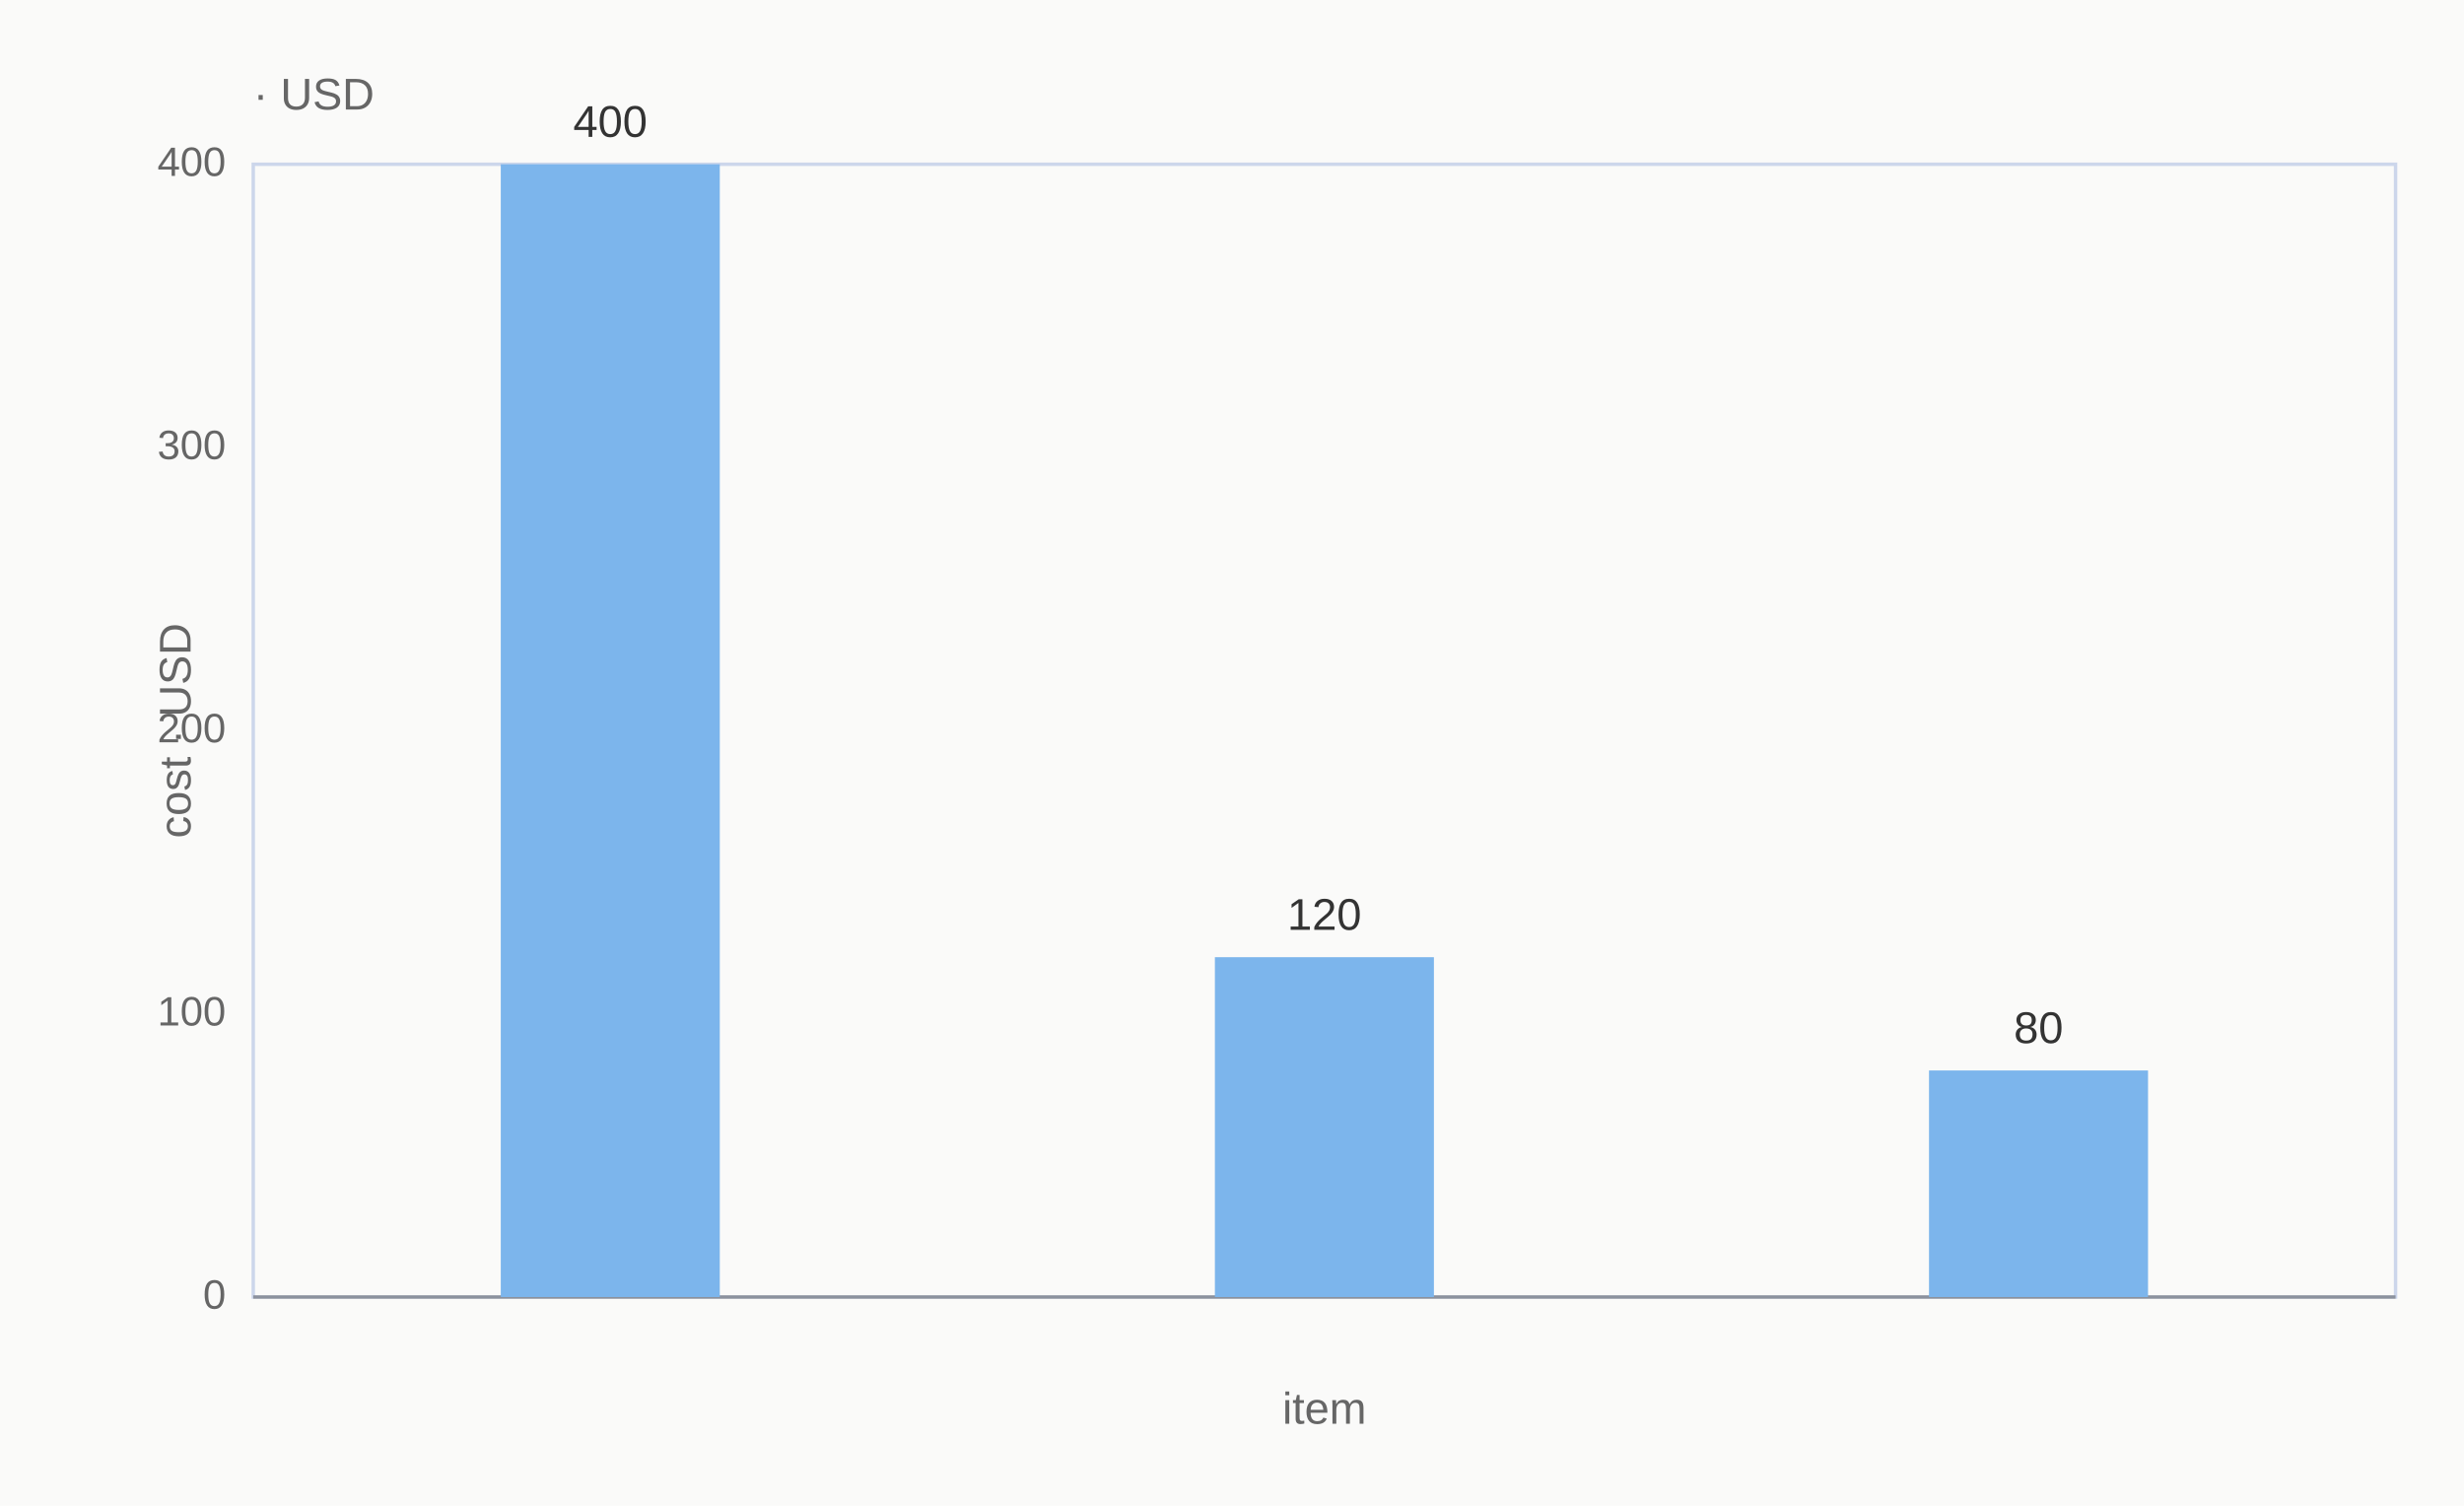
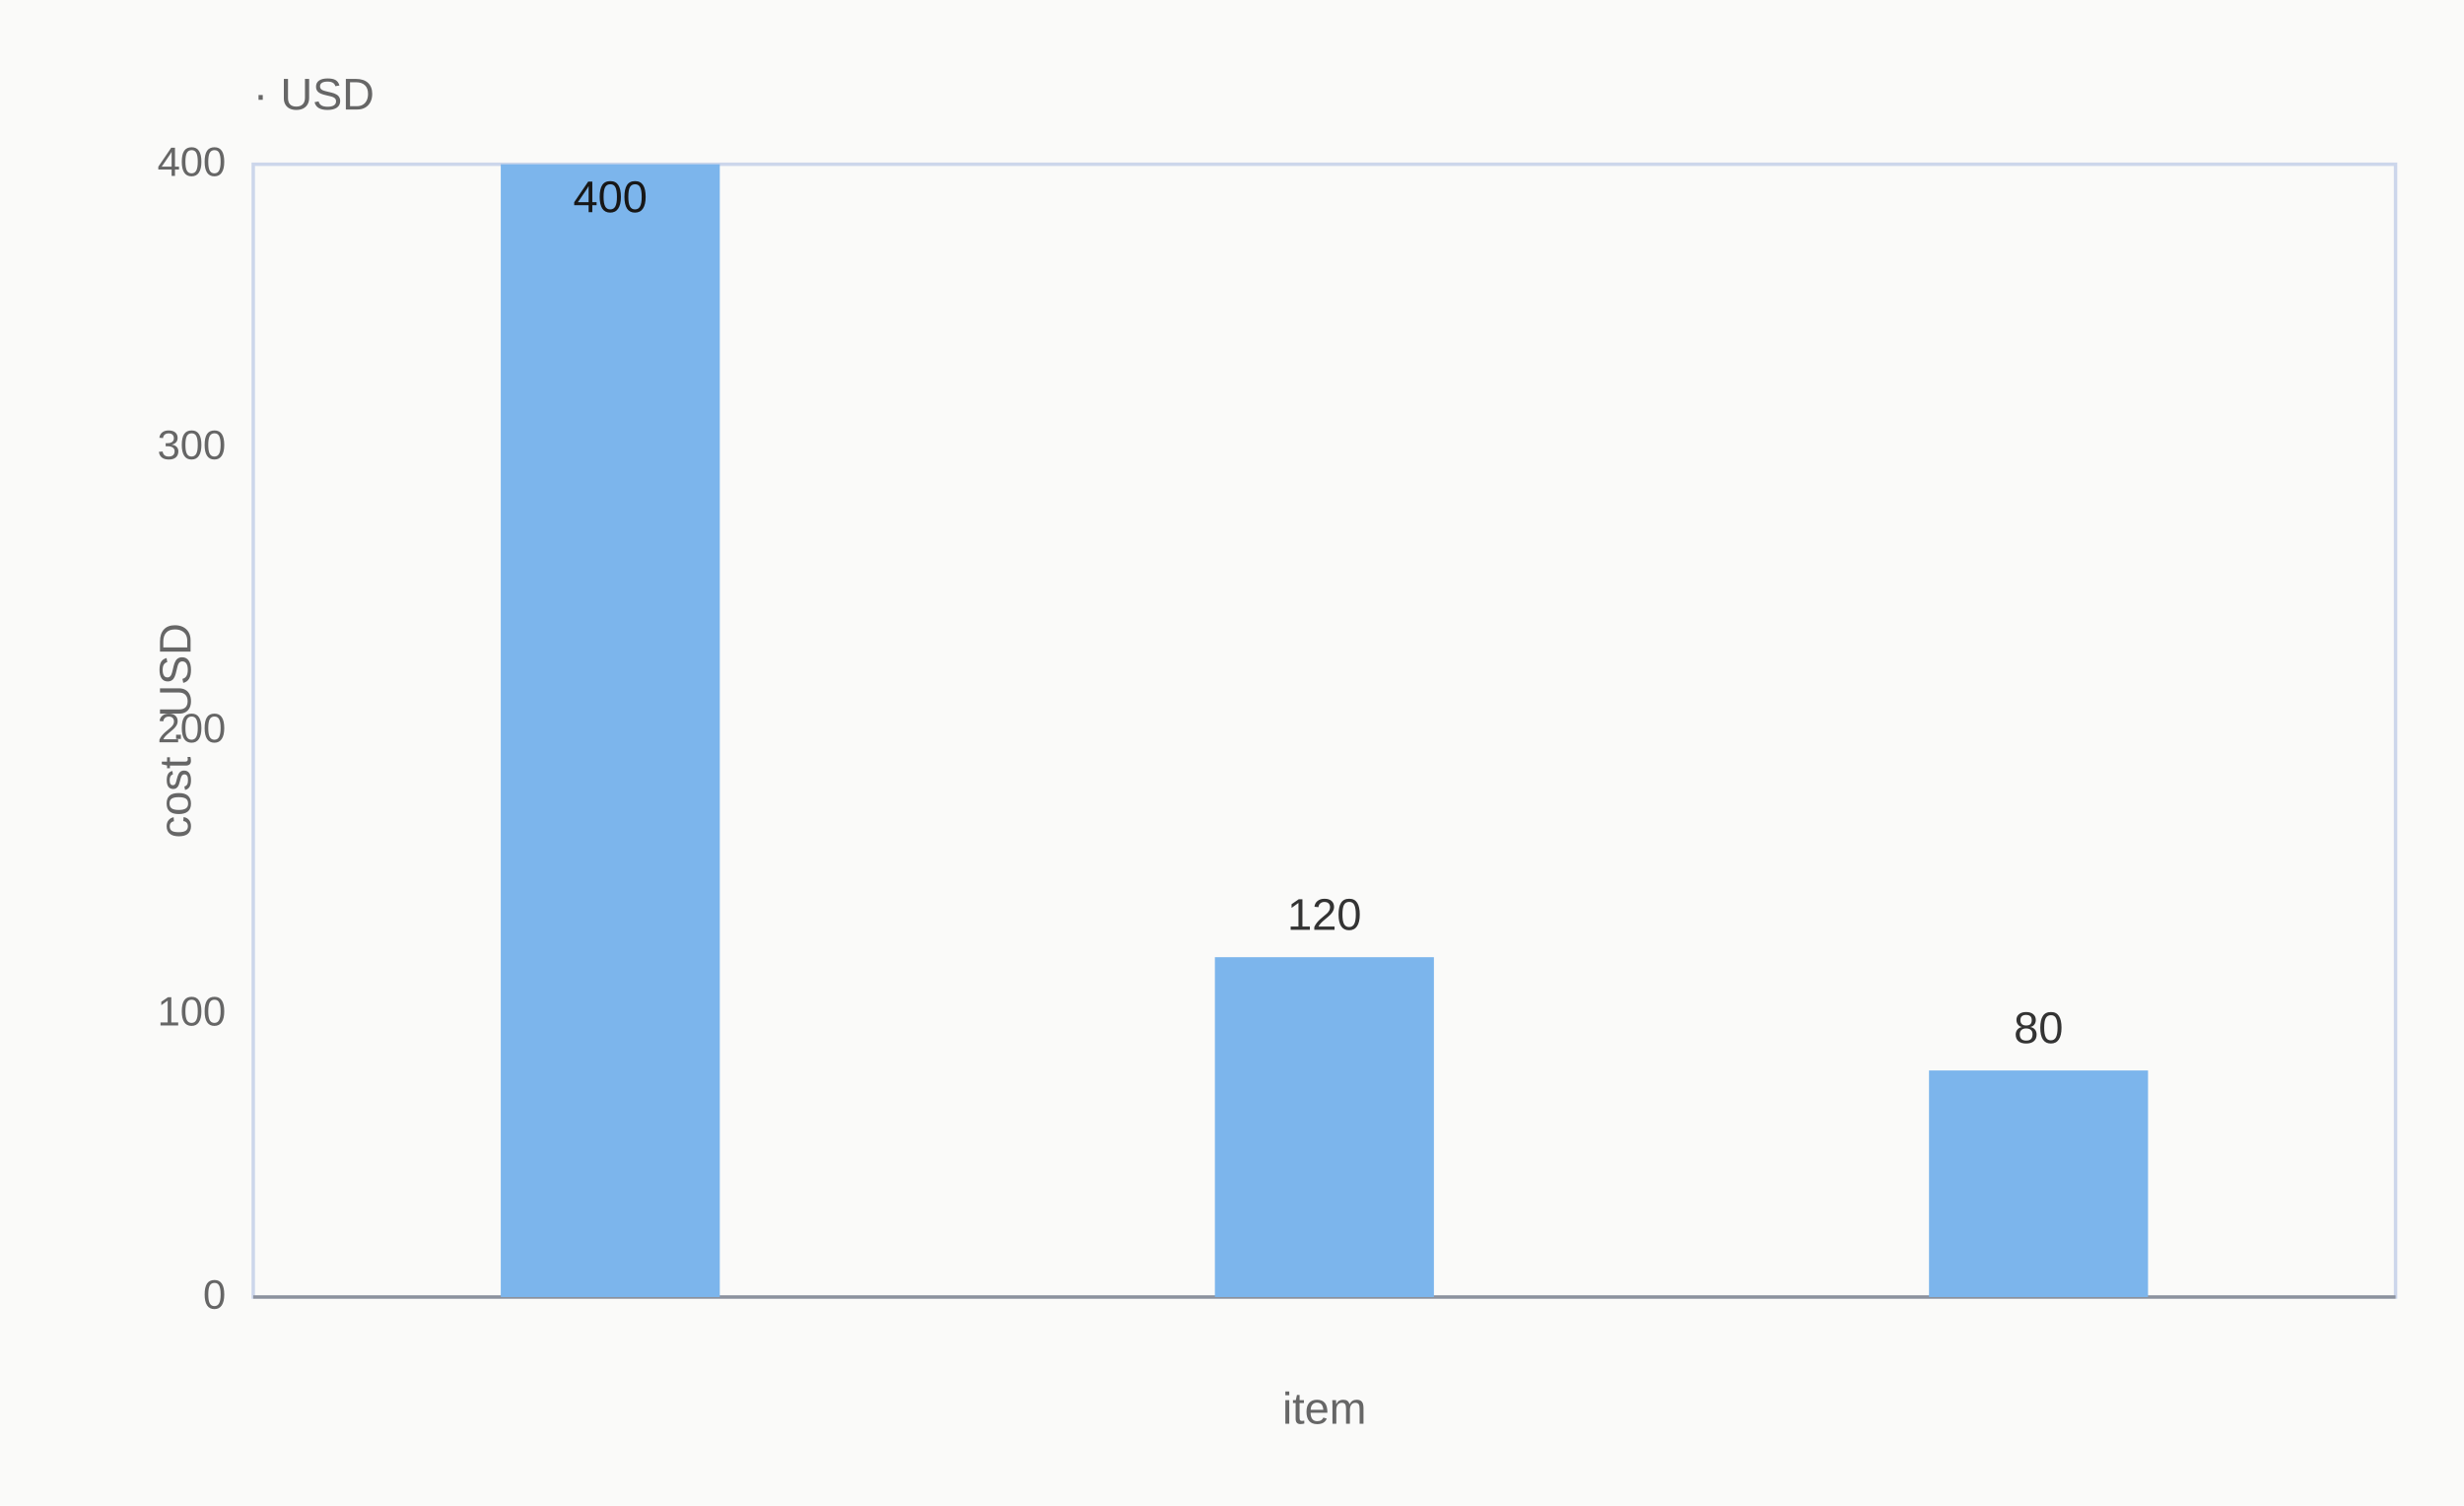
<svg xmlns="http://www.w3.org/2000/svg" width="720" height="440" viewBox="0 0 720 440" role="img" aria-label="bar chart: Hosting leads monthly cost at 400 (USD), 3 rows" aria-labelledby="mv-95e5ec3e61c91620-title" aria-describedby="mv-95e5ec3e61c91620-desc" data-markvis="2" data-chart-type="bar" data-id="mv-95e5ec3e61c91620" font-family="Arial, Helvetica, &quot;Segoe UI&quot;, sans-serif" font-size="12">
  <rect width="100%" height="100%" fill="#fafaf9" data-surface="light" />
  <text x="74" y="32" text-anchor="start" font-size="21" font-weight="600" fill="#333333">
    <tspan font-size="13" font-weight="400" fill="#666666"> · USD</tspan>
  </text>
  <rect x="74" y="48" width="626" height="331" fill="none" stroke="#ccd6eb" stroke-width="1" data-plot-border="1" />
  <path d="M74 379 L700 379" fill="none" stroke="#333333" stroke-opacity="0.42" stroke-width="1" />
  <g fill="#666666" font-size="12" font-weight="400">
    <text x="66" y="379" text-anchor="end" dominant-baseline="middle">0</text>
    <text x="66" y="296.25" text-anchor="end" dominant-baseline="middle">100</text>
    <text x="66" y="213.5" text-anchor="end" dominant-baseline="middle">200</text>
    <text x="66" y="130.75" text-anchor="end" dominant-baseline="middle">300</text>
    <text x="66" y="48" text-anchor="end" dominant-baseline="middle">400</text>
    <text x="178.33" y="391" text-anchor="middle" font-size="12" data-full-label="Hosting" />
    <text x="387" y="391" text-anchor="middle" font-size="12" data-full-label="CDN" />
    <text x="595.67" y="391" text-anchor="middle" font-size="12" data-full-label="Logs" />
  </g>
  <g fill="#666666" font-size="13" font-weight="400" data-axis-titles="1">
    <text x="52" y="213.5" text-anchor="middle" dominant-baseline="middle" transform="rotate(-90 52 213.5)" data-axis="y">cost · USD</text>
    <text x="387" y="407" text-anchor="middle" dominant-baseline="hanging" data-axis="x">item</text>
  </g>
  <g>
    <path d="M146.33 379 L210.33 379 L210.33 48 L146.33 48 Z" fill="#7cb5ec" data-x="Hosting" data-series="cost" data-y="400" />
    <path d="M355 379 L419 379 L419 279.7 L355 279.7 Z" fill="#7cb5ec" data-x="CDN" data-series="cost" data-y="120" />
    <path d="M563.67 379 L627.67 379 L627.67 312.8 L563.67 312.8 Z" fill="#7cb5ec" data-x="Logs" data-series="cost" data-y="80" />
  </g>
  <g>
-     <text x="178.33" y="40" text-anchor="middle" font-size="13" font-weight="500" fill="#333333" data-value-label="Hosting">400</text>
+     <text x="178.33" y="62" text-anchor="middle" font-size="13" font-weight="500" fill="#171717" data-value-label="Hosting">400</text>
    <text x="387" y="271.7" text-anchor="middle" font-size="13" font-weight="500" fill="#333333" data-value-label="CDN">120</text>
    <text x="595.67" y="304.8" text-anchor="middle" font-size="13" font-weight="500" fill="#333333" data-value-label="Logs">80</text>
  </g>
</svg>
